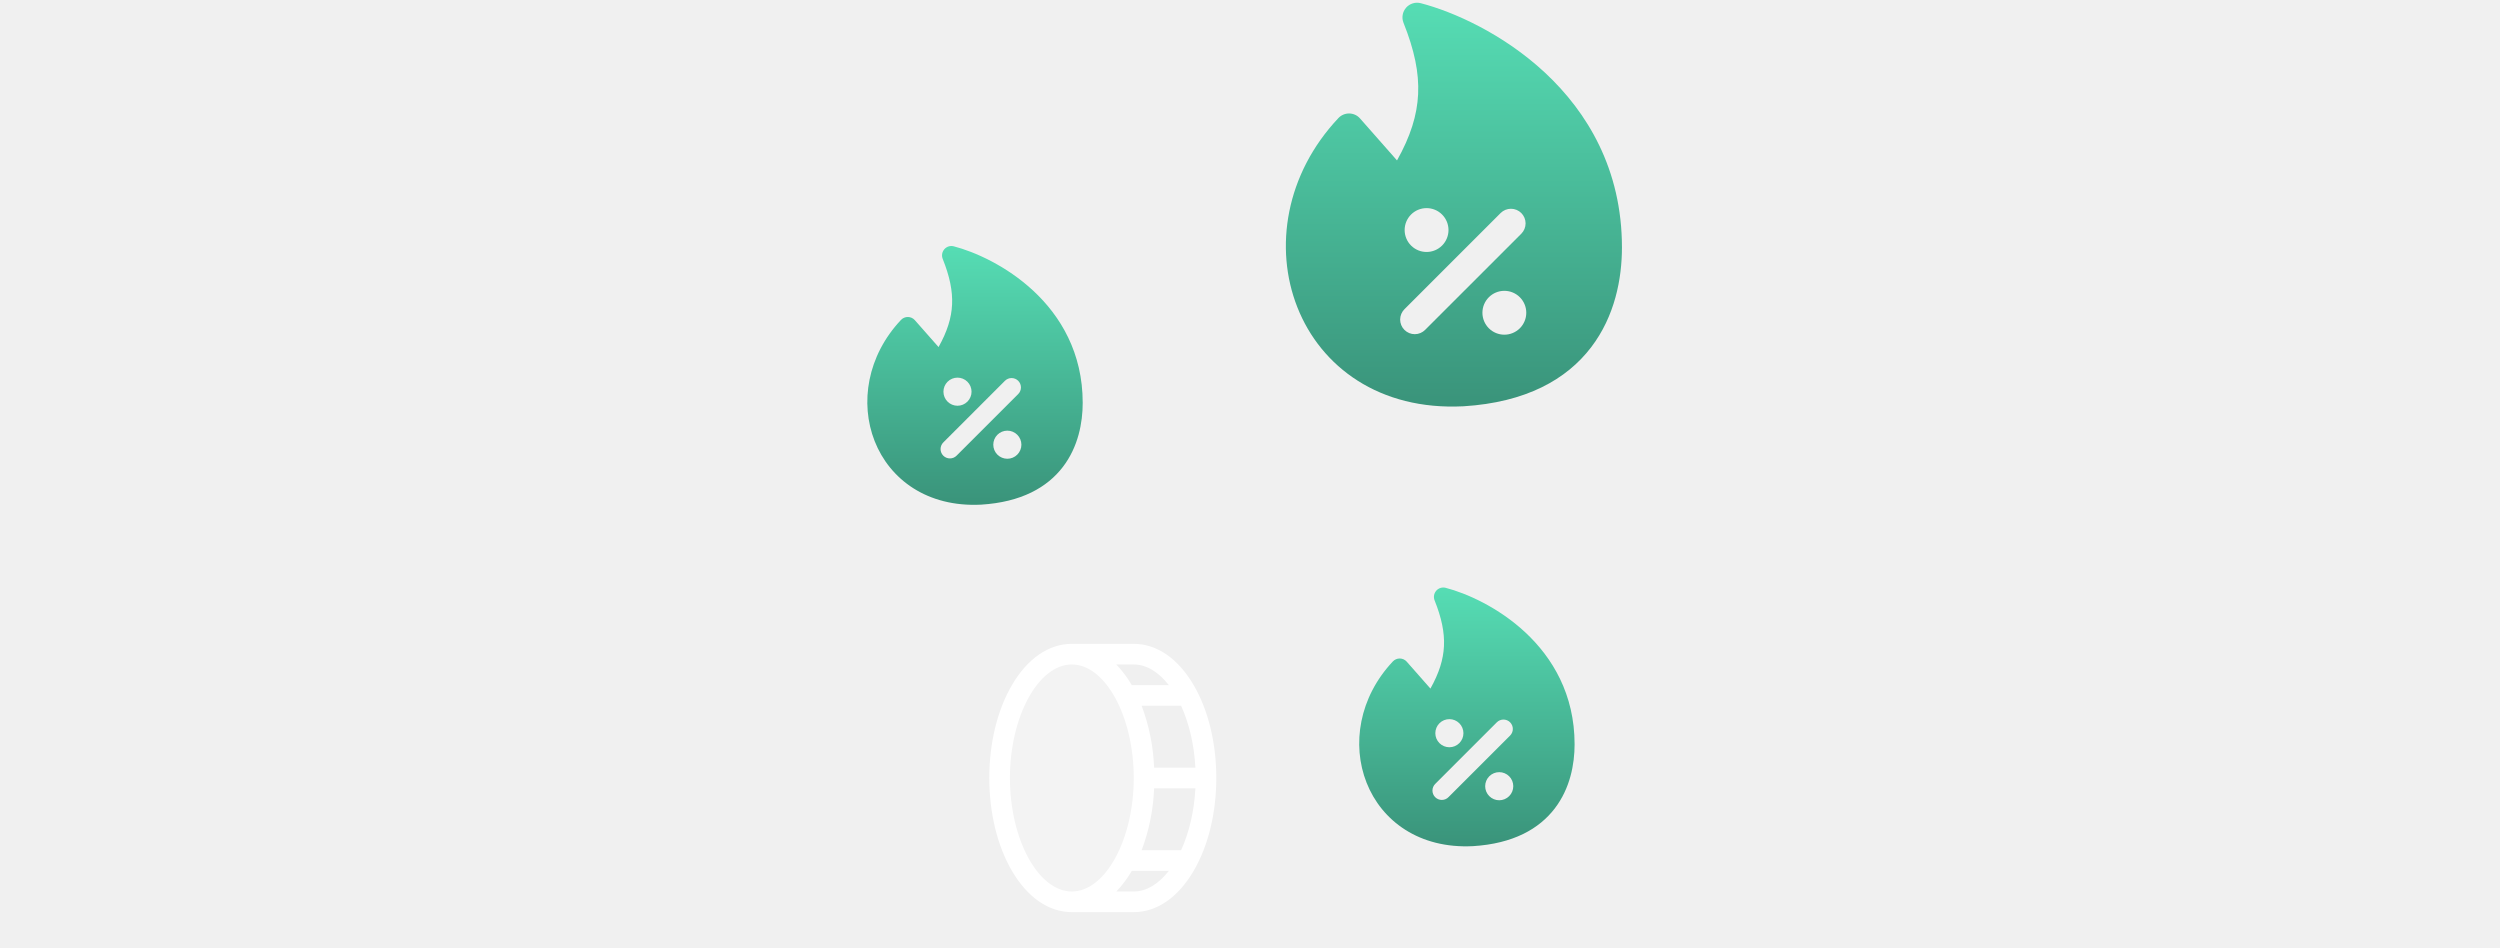
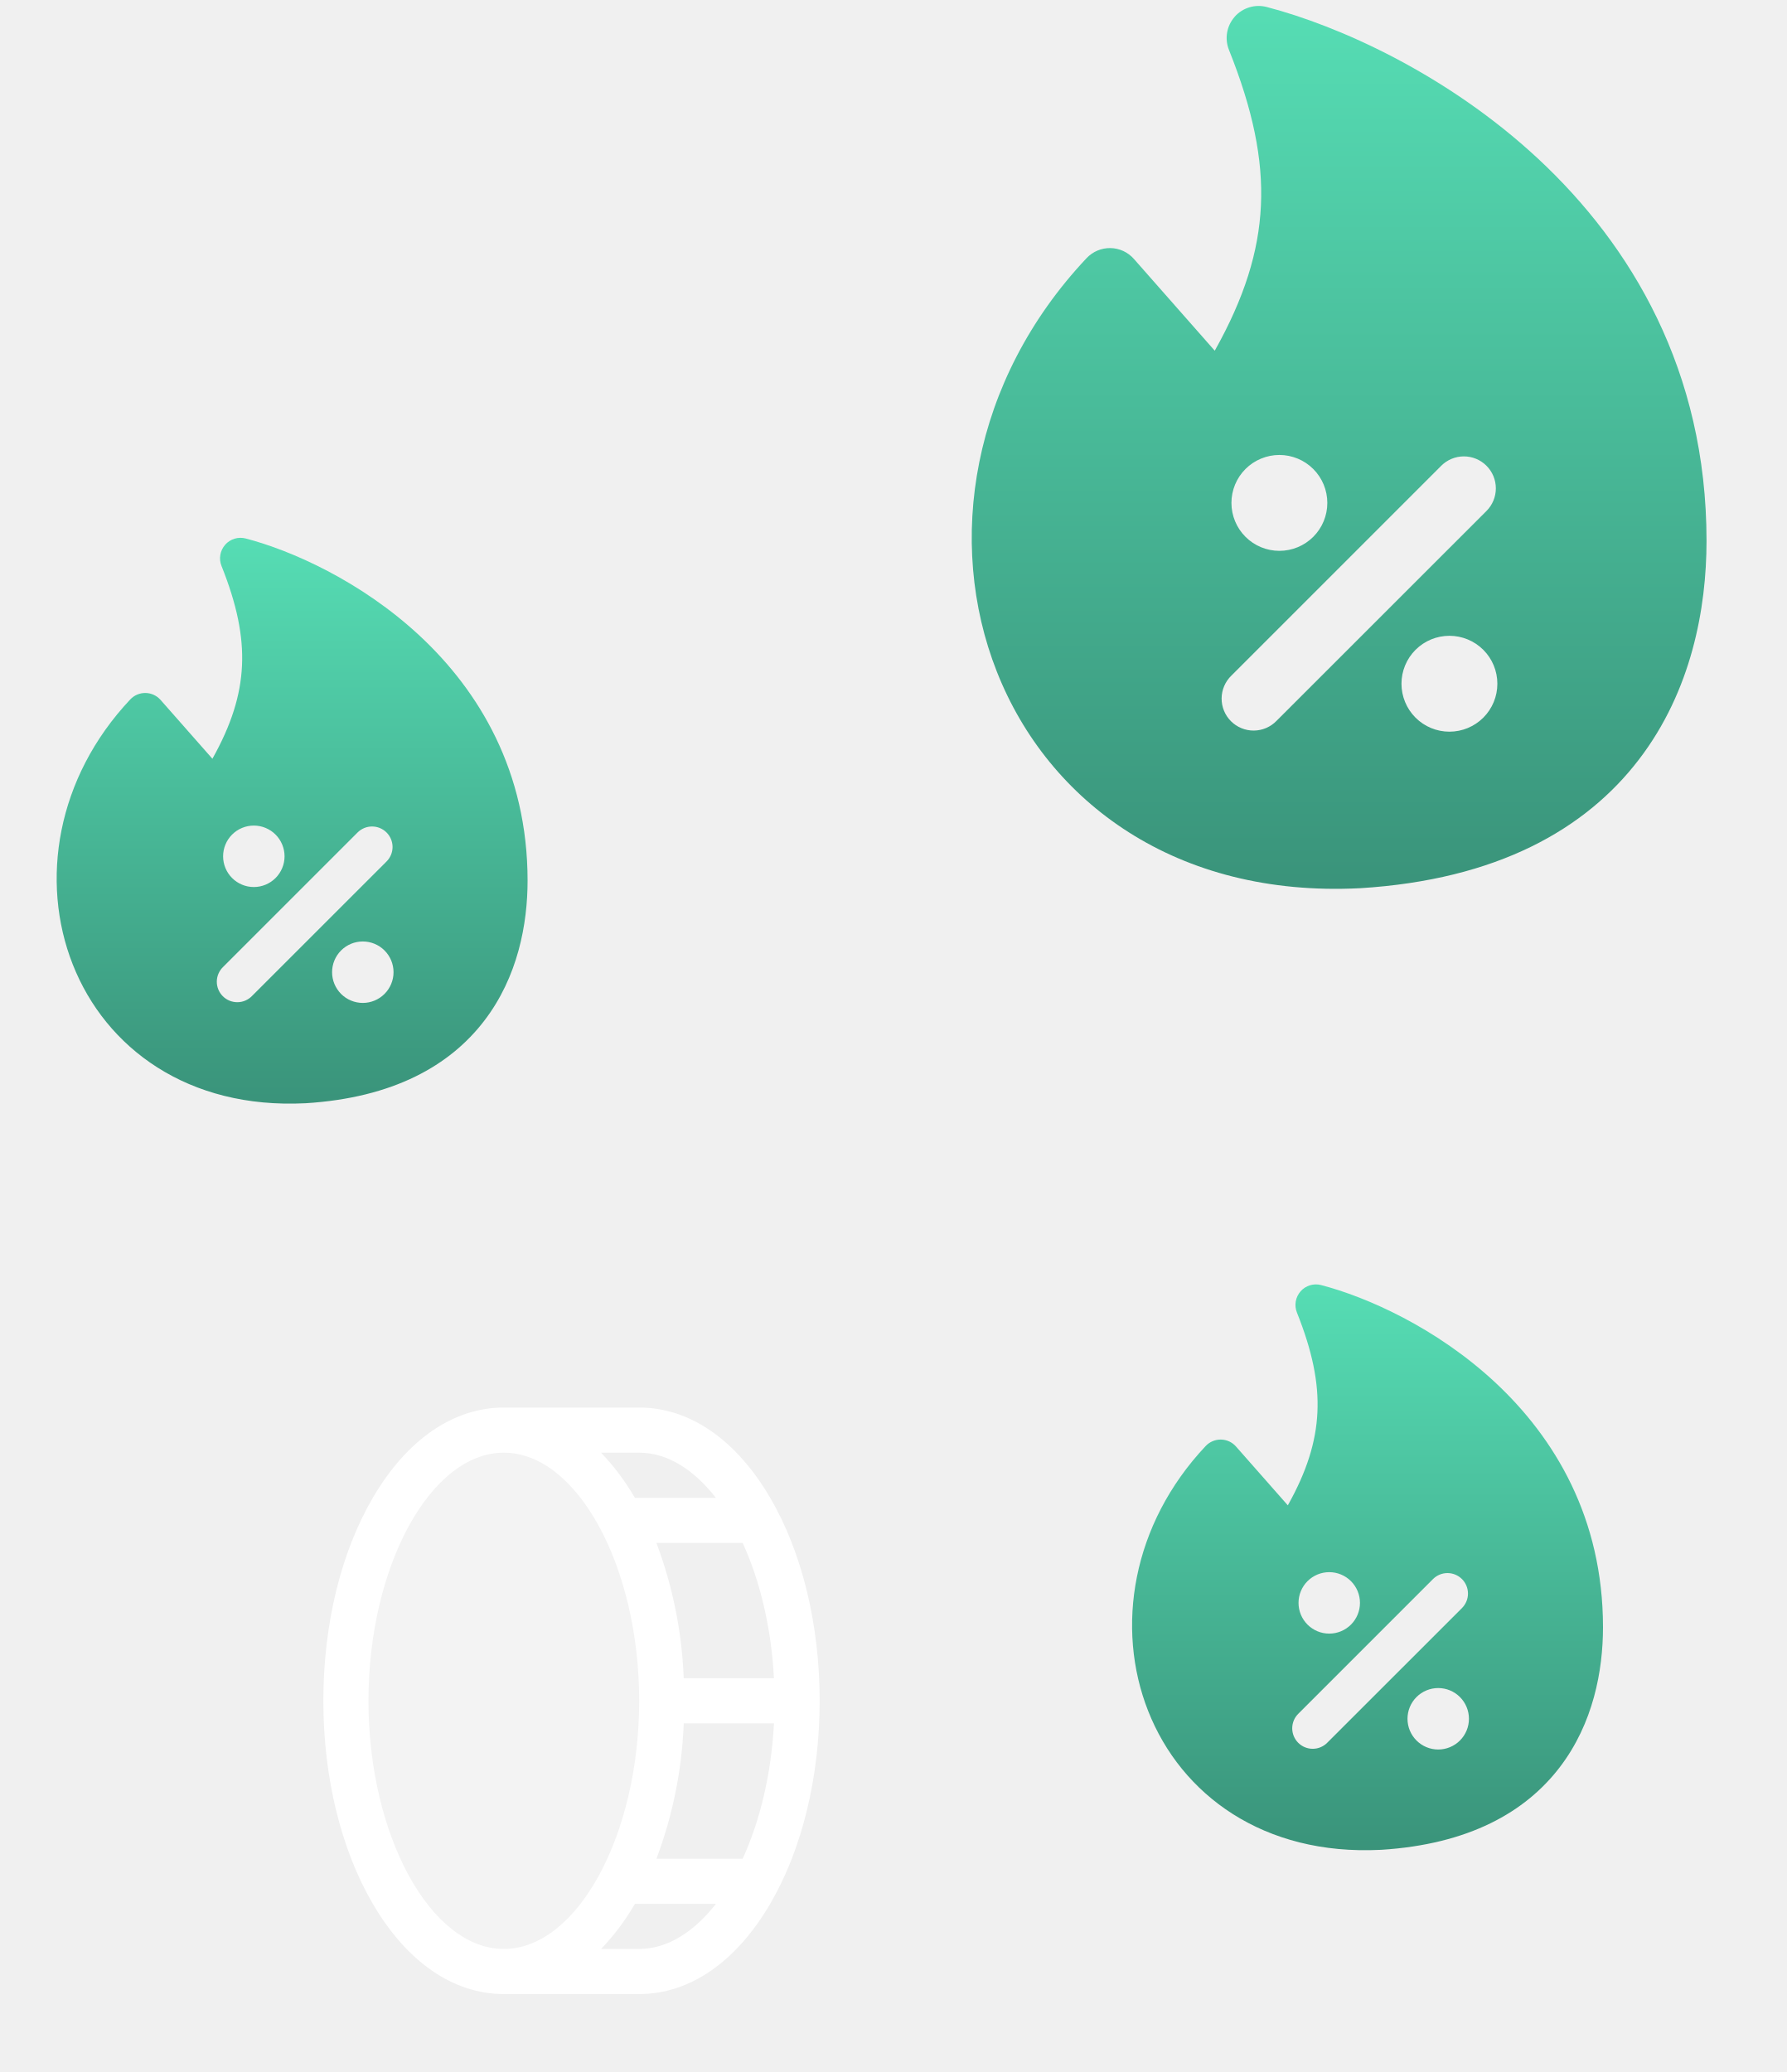
- <svg xmlns="http://www.w3.org/2000/svg" width="517" height="196" viewBox="0 0 517 196" fill="none">
-   <path opacity="0.2" d="M236.595 160.888C236.595 175.024 229.908 186.494 221.657 186.494C213.407 186.494 206.72 175.024 206.72 160.888C206.72 146.751 213.407 135.281 221.657 135.281C229.908 135.281 236.595 146.751 236.595 160.888Z" fill="white" />
-   <path d="M246.865 141.707C243.646 136.188 239.239 133.147 234.46 133.147H221.656C216.876 133.147 212.47 136.188 209.251 141.707C206.242 146.863 204.585 153.686 204.585 160.888C204.585 168.089 206.242 174.912 209.251 180.068C212.47 185.587 216.876 188.628 221.656 188.628H234.46C239.239 188.628 243.646 185.587 246.865 180.068C249.874 174.912 251.53 168.089 251.53 160.888C251.53 153.686 249.874 146.863 246.865 141.707ZM247.207 158.754H238.671C238.504 154.375 237.633 150.052 236.089 145.951H244.249C245.881 149.52 246.959 153.953 247.207 158.754ZM241.712 141.683H234.049C233.158 140.137 232.083 138.704 230.848 137.415H234.46C237.127 137.415 239.634 139.016 241.712 141.683ZM208.853 160.888C208.853 148.165 214.721 137.415 221.656 137.415C228.591 137.415 234.46 148.165 234.46 160.888C234.46 173.611 228.591 184.36 221.656 184.36C214.721 184.36 208.853 173.611 208.853 160.888ZM234.46 184.36H230.856C232.091 183.072 233.166 181.639 234.057 180.092H241.72C239.634 182.76 237.127 184.36 234.46 184.36ZM244.249 175.825H236.092C237.635 171.724 238.507 167.4 238.674 163.022H247.209C246.959 167.823 245.881 172.256 244.249 175.825Z" fill="white" />
-   <g clip-path="url(#clip0_3846_1522)">
-     <path fill-rule="evenodd" clip-rule="evenodd" d="M195.296 51.53C195.534 51.261 195.842 51.063 196.185 50.958C196.529 50.853 196.894 50.846 197.242 50.938C201.539 52.057 208.143 54.968 213.708 60.149C219.315 65.376 223.903 72.96 223.903 83.303C223.903 87.399 222.985 92.41 219.803 96.56C216.571 100.784 211.212 103.846 202.896 104.361H202.872C191.789 104.919 184.008 99.16 180.881 91.228C177.781 83.365 179.335 73.584 186.322 66.163C186.506 65.966 186.73 65.81 186.979 65.705C187.228 65.6 187.496 65.547 187.766 65.552C188.036 65.556 188.302 65.617 188.547 65.73C188.792 65.844 189.011 66.007 189.189 66.21L194.091 71.774C195.886 68.573 196.757 65.783 196.889 62.989C197.025 60.149 196.397 57.149 194.952 53.534C194.818 53.2 194.78 52.837 194.842 52.483C194.904 52.129 195.062 51.799 195.3 51.53H195.296ZM195.103 81.001C195.103 80.62 195.178 80.242 195.324 79.889C195.47 79.536 195.684 79.216 195.954 78.946C196.224 78.676 196.544 78.462 196.897 78.316C197.25 78.17 197.627 78.095 198.009 78.095C198.391 78.095 198.769 78.17 199.121 78.316C199.474 78.462 199.794 78.676 200.064 78.946C200.334 79.216 200.548 79.536 200.694 79.889C200.84 80.242 200.916 80.62 200.916 81.001C200.916 81.772 200.609 82.511 200.064 83.056C199.519 83.601 198.78 83.908 198.009 83.908C197.238 83.908 196.499 83.601 195.954 83.056C195.409 82.511 195.103 81.772 195.103 81.001ZM210.565 81.49C210.745 81.309 210.887 81.096 210.985 80.86C211.082 80.625 211.132 80.373 211.132 80.118C211.131 79.864 211.081 79.612 210.984 79.376C210.886 79.141 210.743 78.928 210.563 78.748C210.383 78.568 210.169 78.425 209.934 78.328C209.698 78.231 209.446 78.181 209.192 78.181C208.937 78.181 208.685 78.231 208.45 78.329C208.215 78.427 208.001 78.57 207.821 78.75L195.099 91.472C194.914 91.651 194.766 91.865 194.665 92.101C194.563 92.337 194.51 92.592 194.507 92.849C194.505 93.106 194.554 93.361 194.652 93.599C194.749 93.838 194.893 94.054 195.075 94.236C195.257 94.418 195.473 94.562 195.711 94.659C195.949 94.756 196.204 94.805 196.462 94.803C196.719 94.801 196.973 94.748 197.21 94.646C197.446 94.544 197.66 94.397 197.839 94.212L210.565 81.49ZM205.411 91.964C205.411 91.193 205.717 90.454 206.262 89.909C206.807 89.364 207.546 89.058 208.317 89.058C209.088 89.058 209.827 89.364 210.372 89.909C210.917 90.454 211.224 91.193 211.224 91.964C211.224 92.735 210.917 93.474 210.372 94.019C209.827 94.564 209.088 94.871 208.317 94.871C207.546 94.871 206.807 94.564 206.262 94.019C205.717 93.474 205.411 92.735 205.411 91.964Z" fill="url(#paint0_linear_3846_1522)" />
+ <svg xmlns="http://www.w3.org/2000/svg" width="169" height="196" viewBox="0 0 169 196" fill="none">
+   <path opacity="0.2" d="M62.594 160.888C62.594 175.024 55.907 186.494 47.657 186.494C39.407 186.494 32.721 175.024 32.721 160.888C32.721 146.751 39.407 135.281 47.657 135.281C55.907 135.281 62.594 146.751 62.594 160.888Z" fill="white" />
+   <path d="M72.865 141.707C69.646 136.188 65.239 133.147 60.459 133.147H47.656C42.877 133.147 38.47 136.188 35.251 141.707C32.242 146.863 30.585 153.686 30.585 160.888C30.585 168.089 32.242 174.912 35.251 180.068C38.47 185.587 42.877 188.628 47.656 188.628H60.459C65.239 188.628 69.646 185.587 72.865 180.068C75.874 174.912 77.53 168.089 77.53 160.888C77.53 153.686 75.874 146.863 72.865 141.707ZM73.207 158.754H64.671C64.504 154.375 63.633 150.052 62.089 145.951H70.249C71.881 149.52 72.959 153.953 73.207 158.754ZM67.712 141.683H60.049C59.158 140.137 58.083 138.704 56.848 137.415H60.459C63.127 137.415 65.634 139.016 67.712 141.683ZM34.853 160.888C34.853 148.165 40.721 137.415 47.656 137.415C54.591 137.415 60.459 148.165 60.459 160.888C60.459 173.611 54.591 184.36 47.656 184.36C40.721 184.36 34.853 173.611 34.853 160.888ZM60.459 184.36H56.856C58.091 183.072 59.166 181.639 60.057 180.092H67.72C65.634 182.76 63.127 184.36 60.459 184.36ZM70.249 175.825H62.092C63.635 171.724 64.507 167.4 64.674 163.022H73.209C72.959 167.823 71.881 172.256 70.249 175.825Z" fill="white" />
+   <g clip-path="url(#clip0_3846_1523)">
+     <path fill-rule="evenodd" clip-rule="evenodd" d="M21.297 51.53C21.534 51.261 21.842 51.063 22.185 50.958C22.529 50.853 22.895 50.846 23.242 50.938C27.539 52.057 34.143 54.968 39.708 60.149C45.315 65.376 49.903 72.96 49.903 83.303C49.903 87.399 48.985 92.41 45.803 96.56C42.571 100.784 37.212 103.846 28.896 104.361H28.872C17.789 104.919 10.008 99.16 6.881 91.228C3.781 83.365 5.335 73.584 12.322 66.163C12.506 65.966 12.73 65.81 12.979 65.705C13.228 65.6 13.496 65.547 13.766 65.552C14.036 65.556 14.302 65.617 14.547 65.73C14.792 65.844 15.011 66.007 15.189 66.21L20.091 71.774C21.886 68.573 22.757 65.783 22.889 62.989C23.025 60.149 22.397 57.149 20.952 53.534C20.818 53.2 20.78 52.837 20.842 52.483C20.904 52.129 21.062 51.799 21.3 51.53H21.297ZM21.103 81.001C21.103 80.62 21.178 80.242 21.324 79.889C21.47 79.536 21.684 79.216 21.954 78.946C22.224 78.676 22.544 78.462 22.897 78.316C23.25 78.17 23.628 78.095 24.009 78.095C24.391 78.095 24.769 78.17 25.121 78.316C25.474 78.462 25.794 78.676 26.064 78.946C26.334 79.216 26.548 79.536 26.694 79.889C26.84 80.242 26.916 80.62 26.916 81.001C26.916 81.772 26.609 82.511 26.064 83.056C25.519 83.601 24.78 83.908 24.009 83.908C23.238 83.908 22.499 83.601 21.954 83.056C21.409 82.511 21.103 81.772 21.103 81.001ZM36.565 81.49C36.745 81.309 36.887 81.096 36.985 80.86C37.082 80.625 37.132 80.373 37.132 80.118C37.131 79.864 37.081 79.612 36.983 79.376C36.886 79.141 36.743 78.928 36.563 78.748C36.383 78.568 36.169 78.425 35.934 78.328C35.698 78.231 35.446 78.181 35.192 78.181C34.937 78.181 34.685 78.231 34.45 78.329C34.215 78.427 34.001 78.57 33.821 78.75L21.099 91.472C20.914 91.651 20.766 91.865 20.665 92.101C20.563 92.337 20.51 92.592 20.507 92.849C20.505 93.106 20.554 93.361 20.652 93.599C20.749 93.838 20.893 94.054 21.075 94.236C21.257 94.418 21.473 94.562 21.711 94.659C21.949 94.756 22.204 94.805 22.462 94.803C22.719 94.801 22.973 94.748 23.21 94.646C23.446 94.544 23.66 94.397 23.839 94.212L36.565 81.49ZM31.411 91.964C31.411 91.193 31.717 90.454 32.262 89.909C32.807 89.364 33.546 89.058 34.317 89.058C35.088 89.058 35.827 89.364 36.372 89.909C36.917 90.454 37.224 91.193 37.224 91.964C37.224 92.735 36.917 93.474 36.372 94.019C35.827 94.564 35.088 94.871 34.317 94.871C33.546 94.871 32.807 94.564 32.262 94.019C31.717 93.474 31.411 92.735 31.411 91.964Z" fill="url(#paint0_linear_3846_1523)" />
  </g>
-   <g clip-path="url(#clip1_3846_1522)">
-     <path fill-rule="evenodd" clip-rule="evenodd" d="M297.019 122.153C297.257 121.884 297.564 121.686 297.908 121.581C298.251 121.477 298.617 121.469 298.965 121.561C303.262 122.68 309.866 125.591 315.43 130.772C321.038 136 325.626 143.583 325.626 153.926C325.626 158.022 324.708 163.033 321.526 167.183C318.294 171.407 312.935 174.469 304.619 174.984H304.595C293.512 175.542 285.731 169.783 282.604 161.851C279.503 153.988 281.057 144.207 288.044 136.786C288.229 136.589 288.453 136.433 288.702 136.328C288.95 136.223 289.218 136.171 289.488 136.175C289.758 136.179 290.025 136.24 290.27 136.353C290.515 136.467 290.734 136.63 290.912 136.833L295.814 142.397C297.608 139.197 298.48 136.406 298.612 133.612C298.748 130.772 298.12 127.772 296.674 124.157C296.541 123.823 296.503 123.46 296.565 123.106C296.626 122.752 296.785 122.422 297.023 122.153H297.019ZM296.826 151.624C296.826 151.243 296.901 150.865 297.047 150.512C297.193 150.159 297.407 149.839 297.677 149.569C297.947 149.299 298.267 149.085 298.62 148.939C298.972 148.793 299.35 148.718 299.732 148.718C300.114 148.718 300.492 148.793 300.844 148.939C301.197 149.085 301.517 149.299 301.787 149.569C302.057 149.839 302.271 150.159 302.417 150.512C302.563 150.865 302.638 151.243 302.638 151.624C302.638 152.395 302.332 153.134 301.787 153.679C301.242 154.224 300.503 154.531 299.732 154.531C298.961 154.531 298.222 154.224 297.677 153.679C297.132 153.134 296.826 152.395 296.826 151.624ZM312.288 152.113C312.467 151.932 312.61 151.719 312.707 151.483C312.805 151.248 312.855 150.996 312.854 150.741C312.854 150.487 312.804 150.235 312.706 150C312.609 149.764 312.466 149.551 312.286 149.371C312.105 149.191 311.892 149.048 311.656 148.951C311.421 148.854 311.169 148.804 310.914 148.804C310.66 148.804 310.408 148.855 310.173 148.952C309.937 149.05 309.724 149.193 309.544 149.373L296.822 162.095C296.637 162.274 296.489 162.488 296.387 162.724C296.286 162.96 296.232 163.215 296.23 163.472C296.228 163.729 296.277 163.984 296.374 164.222C296.472 164.461 296.616 164.677 296.798 164.859C296.98 165.041 297.196 165.185 297.434 165.282C297.672 165.379 297.927 165.429 298.185 165.426C298.442 165.424 298.696 165.371 298.932 165.269C299.169 165.167 299.383 165.02 299.561 164.835L312.288 152.113ZM307.134 162.587C307.134 161.816 307.44 161.077 307.985 160.532C308.53 159.987 309.269 159.681 310.04 159.681C310.811 159.681 311.55 159.987 312.095 160.532C312.64 161.077 312.946 161.816 312.946 162.587C312.946 163.358 312.64 164.097 312.095 164.642C311.55 165.187 310.811 165.494 310.04 165.494C309.269 165.494 308.53 165.187 307.985 164.642C307.44 164.097 307.134 163.358 307.134 162.587Z" fill="url(#paint1_linear_3846_1522)" />
+   <g clip-path="url(#clip1_3846_1523)">
+     <path fill-rule="evenodd" clip-rule="evenodd" d="M123.019 122.153C123.257 121.884 123.564 121.686 123.908 121.581C124.251 121.477 124.617 121.469 124.965 121.561C129.262 122.68 135.866 125.591 141.43 130.772C147.038 136 151.626 143.583 151.626 153.926C151.626 158.022 150.708 163.033 147.526 167.183C144.294 171.407 138.935 174.469 130.619 174.984H130.595C119.512 175.542 111.731 169.783 108.604 161.851C105.503 153.988 107.057 144.207 114.044 136.786C114.229 136.589 114.453 136.433 114.702 136.328C114.95 136.223 115.218 136.171 115.488 136.175C115.758 136.179 116.025 136.24 116.27 136.353C116.515 136.467 116.734 136.63 116.912 136.833L121.814 142.397C123.608 139.197 124.48 136.406 124.612 133.612C124.748 130.772 124.12 127.772 122.674 124.157C122.541 123.823 122.503 123.46 122.565 123.106C122.626 122.752 122.785 122.422 123.023 122.153H123.019ZM122.826 151.624C122.826 151.243 122.901 150.865 123.047 150.512C123.193 150.159 123.407 149.839 123.677 149.569C123.947 149.299 124.267 149.085 124.62 148.939C124.972 148.793 125.35 148.718 125.732 148.718C126.114 148.718 126.492 148.793 126.844 148.939C127.197 149.085 127.517 149.299 127.787 149.569C128.057 149.839 128.271 150.159 128.417 150.512C128.563 150.865 128.638 151.243 128.638 151.624C128.638 152.395 128.332 153.134 127.787 153.679C127.242 154.224 126.503 154.531 125.732 154.531C124.961 154.531 124.222 154.224 123.677 153.679C123.132 153.134 122.826 152.395 122.826 151.624ZM138.288 152.113C138.467 151.932 138.61 151.719 138.707 151.483C138.805 151.248 138.855 150.996 138.854 150.741C138.854 150.487 138.804 150.235 138.706 150C138.609 149.764 138.466 149.551 138.286 149.371C138.105 149.191 137.892 149.048 137.656 148.951C137.421 148.854 137.169 148.804 136.914 148.804C136.66 148.804 136.408 148.855 136.173 148.952C135.937 149.05 135.724 149.193 135.544 149.373L122.822 162.095C122.637 162.274 122.489 162.488 122.387 162.724C122.286 162.96 122.232 163.215 122.23 163.472C122.228 163.729 122.277 163.984 122.374 164.222C122.472 164.461 122.616 164.677 122.798 164.859C122.98 165.041 123.196 165.185 123.434 165.282C123.672 165.379 123.927 165.429 124.185 165.426C124.442 165.424 124.696 165.371 124.932 165.269C125.169 165.167 125.383 165.02 125.561 164.835L138.288 152.113ZM133.134 162.587C133.134 161.816 133.44 161.077 133.985 160.532C134.53 159.987 135.269 159.681 136.04 159.681C136.811 159.681 137.55 159.987 138.095 160.532C138.64 161.077 138.946 161.816 138.946 162.587C138.946 163.358 138.64 164.097 138.095 164.642C137.55 165.187 136.811 165.494 136.04 165.494C135.269 165.494 134.53 165.187 133.985 164.642C133.44 164.097 133.134 163.358 133.134 162.587Z" fill="url(#paint1_linear_3846_1523)" />
  </g>
-   <g clip-path="url(#clip2_3846_1522)">
-     <path fill-rule="evenodd" clip-rule="evenodd" d="M290.782 1.588C291.153 1.167 291.633 0.858 292.169 0.695C292.705 0.531 293.276 0.52 293.818 0.662C300.524 2.41 310.827 6.951 319.51 15.035C328.259 23.192 335.419 35.026 335.419 51.164C335.419 57.555 333.986 65.374 329.021 71.85C323.978 78.44 315.616 83.217 302.64 84.021H302.604C285.31 84.892 273.169 75.907 268.289 63.529C263.452 51.261 265.876 35.999 276.778 24.42C277.067 24.113 277.416 23.869 277.804 23.705C278.192 23.541 278.61 23.459 279.032 23.466C279.453 23.473 279.868 23.568 280.251 23.744C280.633 23.921 280.975 24.176 281.253 24.492L288.902 33.175C291.702 28.181 293.062 23.827 293.268 19.468C293.479 15.035 292.5 10.355 290.244 4.714C290.036 4.193 289.977 3.626 290.073 3.074C290.169 2.522 290.417 2.007 290.788 1.588H290.782ZM290.48 47.572C290.48 46.977 290.597 46.387 290.825 45.837C291.053 45.287 291.387 44.787 291.808 44.366C292.229 43.944 292.729 43.61 293.28 43.383C293.83 43.155 294.42 43.037 295.015 43.037C295.611 43.037 296.2 43.155 296.751 43.383C297.301 43.61 297.801 43.944 298.222 44.366C298.643 44.787 298.977 45.287 299.205 45.837C299.433 46.387 299.55 46.977 299.55 47.572C299.55 48.775 299.072 49.929 298.222 50.779C297.371 51.63 296.218 52.107 295.015 52.107C293.812 52.107 292.659 51.63 291.808 50.779C290.958 49.929 290.48 48.775 290.48 47.572ZM314.606 48.334C314.887 48.053 315.109 47.719 315.261 47.352C315.413 46.985 315.491 46.592 315.491 46.195C315.49 45.797 315.412 45.404 315.26 45.037C315.107 44.67 314.884 44.337 314.603 44.056C314.322 43.776 313.988 43.553 313.621 43.401C313.254 43.249 312.861 43.171 312.464 43.172C312.066 43.172 311.673 43.251 311.306 43.403C310.939 43.555 310.606 43.778 310.325 44.059L290.474 63.91C290.185 64.189 289.955 64.523 289.797 64.892C289.638 65.26 289.555 65.657 289.551 66.059C289.548 66.46 289.624 66.858 289.776 67.23C289.928 67.601 290.153 67.939 290.437 68.223C290.72 68.507 291.058 68.731 291.43 68.883C291.801 69.035 292.199 69.112 292.601 69.108C293.002 69.105 293.399 69.021 293.768 68.863C294.137 68.704 294.47 68.474 294.749 68.185L314.606 48.334ZM306.564 64.678C306.564 63.475 307.042 62.322 307.892 61.471C308.743 60.621 309.896 60.143 311.099 60.143C312.302 60.143 313.455 60.621 314.306 61.471C315.156 62.322 315.634 63.475 315.634 64.678C315.634 65.881 315.156 67.034 314.306 67.885C313.455 68.735 312.302 69.213 311.099 69.213C309.896 69.213 308.743 68.735 307.892 67.885C307.042 67.034 306.564 65.881 306.564 64.678Z" fill="url(#paint2_linear_3846_1522)" />
+   <g clip-path="url(#clip2_3846_1523)">
+     <path fill-rule="evenodd" clip-rule="evenodd" d="M116.782 1.588C117.153 1.167 117.633 0.858 118.169 0.695C118.705 0.531 119.276 0.52 119.818 0.662C126.524 2.41 136.827 6.951 145.51 15.035C154.259 23.192 161.419 35.026 161.419 51.164C161.419 57.555 159.986 65.374 155.021 71.85C149.978 78.44 141.616 83.217 128.64 84.021H128.604C111.31 84.892 99.169 75.907 94.289 63.529C89.452 51.261 91.876 35.999 102.778 24.42C103.067 24.113 103.416 23.869 103.804 23.705C104.192 23.541 104.61 23.459 105.032 23.466C105.453 23.473 105.868 23.568 106.251 23.744C106.633 23.921 106.975 24.176 107.253 24.492L114.902 33.175C117.702 28.181 119.062 23.827 119.268 19.468C119.479 15.035 118.5 10.355 116.244 4.714C116.036 4.193 115.977 3.626 116.073 3.074C116.169 2.522 116.417 2.007 116.788 1.588H116.782ZM116.48 47.572C116.48 46.977 116.597 46.387 116.825 45.837C117.053 45.287 117.387 44.787 117.808 44.366C118.229 43.944 118.729 43.61 119.28 43.383C119.83 43.155 120.42 43.037 121.015 43.037C121.611 43.037 122.2 43.155 122.751 43.383C123.301 43.61 123.801 43.944 124.222 44.366C124.643 44.787 124.977 45.287 125.205 45.837C125.433 46.387 125.55 46.977 125.55 47.572C125.55 48.775 125.072 49.929 124.222 50.779C123.371 51.63 122.218 52.107 121.015 52.107C119.812 52.107 118.659 51.63 117.808 50.779C116.958 49.929 116.48 48.775 116.48 47.572ZM140.606 48.334C140.887 48.053 141.109 47.719 141.261 47.352C141.413 46.985 141.491 46.592 141.491 46.195C141.49 45.797 141.412 45.404 141.26 45.037C141.107 44.67 140.884 44.337 140.603 44.056C140.322 43.776 139.988 43.553 139.621 43.401C139.254 43.249 138.861 43.171 138.464 43.172C138.066 43.172 137.673 43.251 137.306 43.403C136.939 43.555 136.606 43.778 136.325 44.059L116.474 63.91C116.185 64.189 115.955 64.523 115.797 64.892C115.638 65.26 115.555 65.657 115.551 66.059C115.548 66.46 115.624 66.858 115.776 67.23C115.928 67.601 116.153 67.939 116.437 68.223C116.72 68.507 117.058 68.731 117.43 68.883C117.801 69.035 118.199 69.112 118.601 69.108C119.002 69.105 119.399 69.021 119.768 68.863C120.137 68.704 120.47 68.474 120.749 68.185L140.606 48.334ZM132.564 64.678C132.564 63.475 133.042 62.322 133.892 61.471C134.743 60.621 135.896 60.143 137.099 60.143C138.302 60.143 139.455 60.621 140.306 61.471C141.156 62.322 141.634 63.475 141.634 64.678C141.634 65.881 141.156 67.034 140.306 67.885C139.455 68.735 138.302 69.213 137.099 69.213C135.896 69.213 134.743 68.735 133.892 67.885C133.042 67.034 132.564 65.881 132.564 64.678Z" fill="url(#paint2_linear_3846_1523)" />
  </g>
  <defs>
-     <linearGradient id="paint0_linear_3846_1522" x1="201.631" y1="50.874" x2="201.631" y2="162.63" gradientUnits="userSpaceOnUse">
+     <linearGradient id="paint0_linear_3846_1523" x1="27.631" y1="50.874" x2="27.631" y2="162.63" gradientUnits="userSpaceOnUse">
      <stop stop-color="#56DDB4" />
      <stop offset="1" stop-color="#1B433B" />
    </linearGradient>
-     <linearGradient id="paint1_linear_3846_1522" x1="303.354" y1="121.497" x2="303.354" y2="233.253" gradientUnits="userSpaceOnUse">
+     <linearGradient id="paint1_linear_3846_1523" x1="129.354" y1="121.497" x2="129.354" y2="233.253" gradientUnits="userSpaceOnUse">
      <stop stop-color="#56DDB4" />
      <stop offset="1" stop-color="#1B433B" />
    </linearGradient>
-     <linearGradient id="paint2_linear_3846_1522" x1="300.667" y1="0.563" x2="300.667" y2="174.941" gradientUnits="userSpaceOnUse">
+     <linearGradient id="paint2_linear_3846_1523" x1="126.667" y1="0.563" x2="126.667" y2="174.941" gradientUnits="userSpaceOnUse">
      <stop stop-color="#56DDB4" />
      <stop offset="1" stop-color="#1B433B" />
    </linearGradient>
-     <clipPath id="clip0_3846_1522">
-       <rect width="54.253" height="54.253" fill="white" transform="translate(174.506 50.5098)" />
+     <clipPath id="clip0_3846_1523">
+       <rect width="54.253" height="54.253" fill="white" transform="translate(0.506104 50.5098)" />
    </clipPath>
-     <clipPath id="clip1_3846_1522">
-       <rect width="54.253" height="54.253" fill="white" transform="translate(276.229 121.134)" />
+     <clipPath id="clip1_3846_1523">
+       <rect width="54.253" height="54.253" fill="white" transform="translate(102.229 121.134)" />
    </clipPath>
-     <clipPath id="clip2_3846_1522">
-       <rect width="84.653" height="84.653" fill="white" transform="translate(258.341)" />
+     <clipPath id="clip2_3846_1523">
+       <rect width="84.653" height="84.653" fill="white" transform="translate(84.3408)" />
    </clipPath>
  </defs>
</svg>
